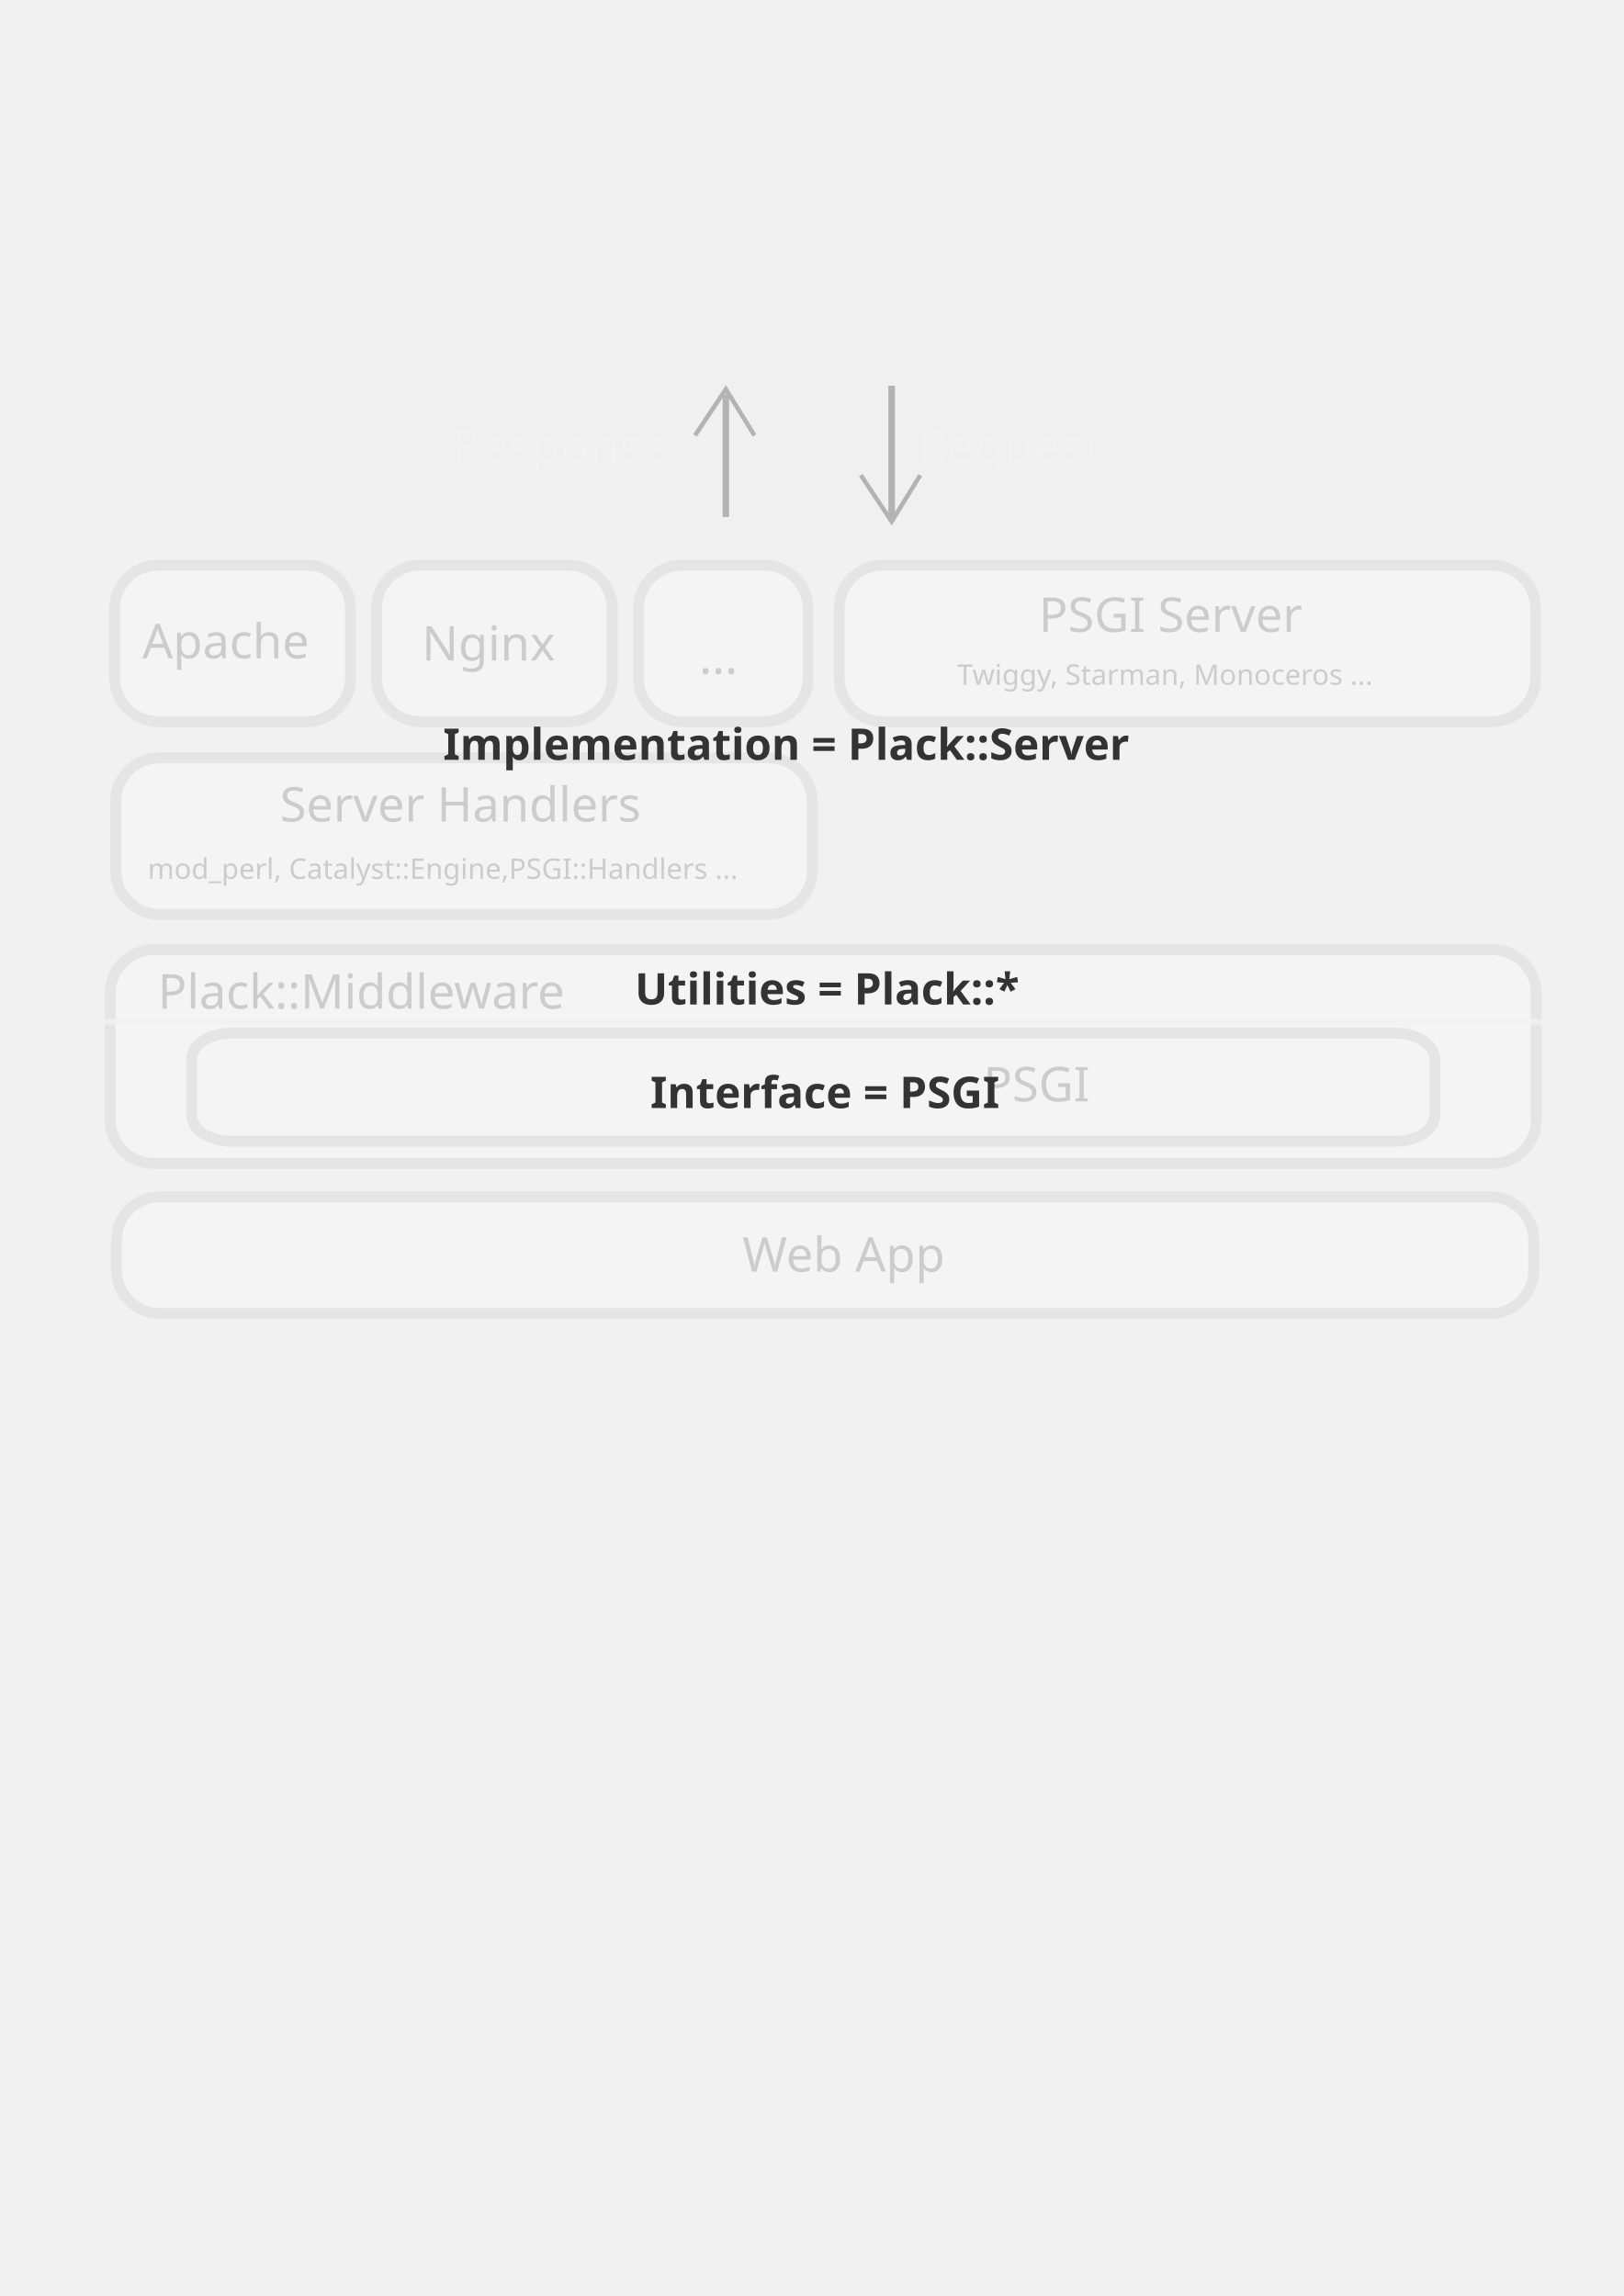
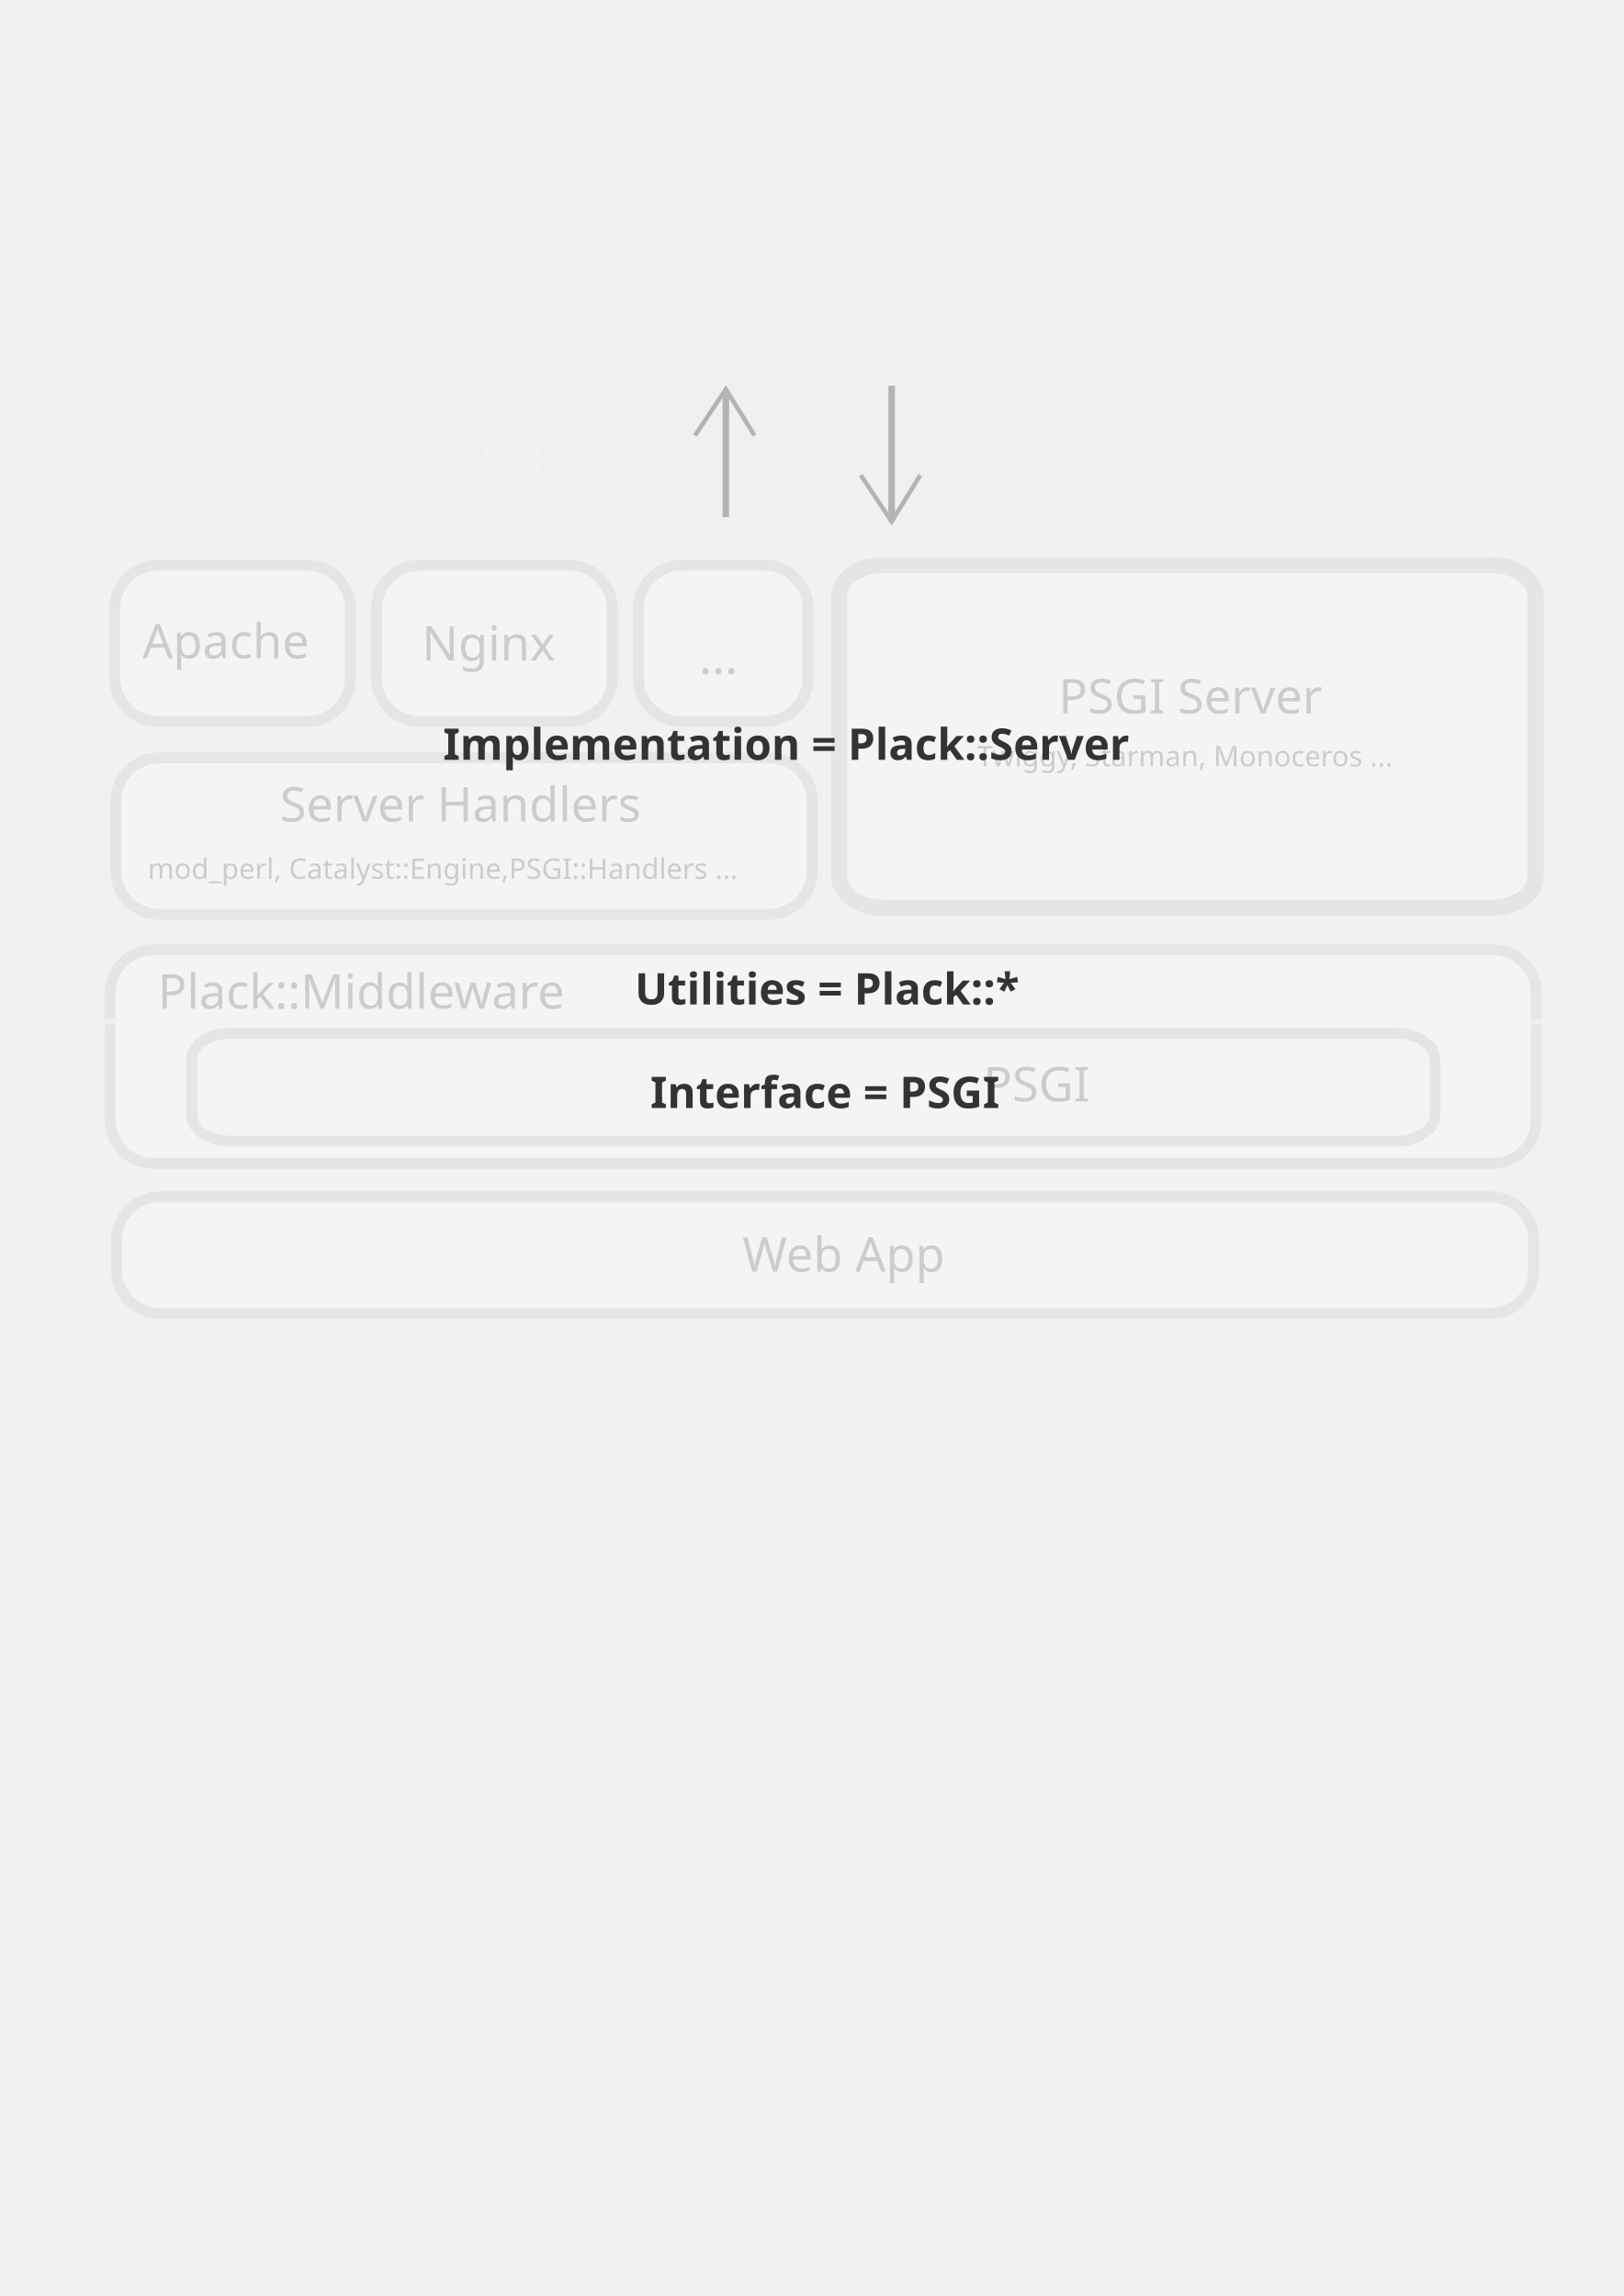
<svg xmlns="http://www.w3.org/2000/svg" width="744.094" height="1052.362" id="svg2" version="1.1">
  <defs id="defs4">
    <marker orient="auto" refY="0.0" refX="0.0" id="Arrow2Lend" style="overflow:visible;">
      <path id="path3786" style="fill-rule:evenodd;stroke-width:0.625;stroke-linejoin:round;" d="M 8.719,4.034 L -2.207,0.016 L 8.719,-4.002 C 6.973,-1.63 6.983,1.616 8.719,4.034 z " transform="scale(1.1) rotate(180) translate(1,0)" />
    </marker>
    <marker orient="auto" refY="0.0" refX="0.0" id="Arrow1Lend" style="overflow:visible;">
      <path id="path3768" d="M 0.0,0.0 L 5.0,-5.0 L -12.5,0.0 L 5.0,5.0 L 0.0,0.0 z " style="fill-rule:evenodd;stroke:#000000;stroke-width:1.0pt;" transform="scale(0.8) rotate(180) translate(12.5,0)" />
    </marker>
  </defs>
  <g id="layer1">
    <rect style="fill:none;fill-opacity:1;fill-rule:nonzero;stroke:none;stroke-width:2;stroke-linecap:butt;stroke-linejoin:miter;stroke-miterlimit:4;stroke-opacity:1;stroke-dasharray:none;stroke-dashoffset:0" id="rect4716" width="724.279" height="474.772" x="12.122" y="162.418" rx="20" ry="20" />
    <rect style="fill:#ffffff;fill-opacity:1;fill-rule:nonzero;stroke:#b3b3b3;stroke-width:5;stroke-linecap:butt;stroke-linejoin:miter;stroke-miterlimit:4;stroke-opacity:1;stroke-dasharray:none;stroke-dashoffset:0" id="rect2985" width="108.086" height="71.721" x="52.528" y="259.022" rx="20" ry="20" />
    <rect style="fill:#ffffff;fill-opacity:1;fill-rule:nonzero;stroke:#b3b3b3;stroke-width:5;stroke-linecap:butt;stroke-linejoin:miter;stroke-miterlimit:4;stroke-opacity:1;stroke-dasharray:none;stroke-dashoffset:0" id="rect4641" width="653.569" height="97.985" x="50.457" y="435.265" rx="20" ry="20" />
    <rect ry="11.919" rx="17.98" y="473.57" x="87.832" height="49.497" width="569.726" id="rect2987" style="fill:#ffffff;fill-opacity:1;fill-rule:nonzero;stroke:#b3b3b3;stroke-width:5;stroke-linecap:butt;stroke-linejoin:miter;stroke-miterlimit:4;stroke-opacity:1;stroke-dasharray:none;stroke-dashoffset:0" />
    <rect style="fill:#ffffff;fill-opacity:1;fill-rule:nonzero;stroke:#b3b3b3;stroke-width:5;stroke-linecap:butt;stroke-linejoin:miter;stroke-miterlimit:4;stroke-opacity:1;stroke-dasharray:none;stroke-dashoffset:0" id="rect4589" width="649.528" height="53.538" x="53.355" y="548.535" rx="20" ry="20" />
    <text xml:space="preserve" style="font-size:12px;font-style:normal;font-weight:normal;line-height:125%;letter-spacing:0px;word-spacing:0px;fill:#000000;fill-opacity:1;stroke:none;font-family:Sans" x="65.239" y="301.738" id="text4599">
      <tspan id="tspan4601" x="65.239" y="301.738" style="font-size:22px;font-style:normal;font-variant:normal;font-weight:normal;font-stretch:normal;text-align:start;line-height:125%;writing-mode:lr-tb;text-anchor:start;fill:#333333;font-family:Sans;-inkscape-font-specification:Sans">Apache</tspan>
    </text>
    <rect style="fill:#ffffff;fill-opacity:1;fill-rule:nonzero;stroke:#b3b3b3;stroke-width:5;stroke-linecap:butt;stroke-linejoin:miter;stroke-miterlimit:4;stroke-opacity:1;stroke-dasharray:none;stroke-dashoffset:0" id="rect4607" width="319.208" height="71.721" x="53.041" y="347.362" rx="20" ry="20" />
    <text id="text4625" y="376.55" x="128.289" style="font-size:12px;font-style:normal;font-weight:normal;line-height:125%;letter-spacing:0px;word-spacing:0px;fill:#000000;fill-opacity:1;stroke:none;font-family:Sans" xml:space="preserve">
      <tspan style="font-size:22px;font-style:normal;font-variant:normal;font-weight:normal;font-stretch:normal;text-align:start;line-height:125%;writing-mode:lr-tb;text-anchor:start;fill:#333333;font-family:Sans;-inkscape-font-specification:Sans" y="376.55" x="128.289" id="tspan4627">Server Handlers</tspan>
    </text>
    <text xml:space="preserve" style="font-size:13px;font-style:normal;font-variant:normal;font-weight:normal;font-stretch:normal;text-align:start;line-height:125%;letter-spacing:0px;word-spacing:0px;writing-mode:lr-tb;text-anchor:start;fill:#000000;fill-opacity:1;stroke:none;font-family:Sans;-inkscape-font-specification:Sans" x="67.68" y="402.814" id="text4629">
      <tspan id="tspan4631" x="67.68" y="402.814" style="font-size:13px;font-style:normal;font-variant:normal;font-weight:normal;font-stretch:normal;text-align:start;line-height:125%;writing-mode:lr-tb;text-anchor:start;fill:#333333;font-family:Sans;-inkscape-font-specification:Sans">mod_perl, Catalyst::Engine,PSGI::Handlers ... </tspan>
    </text>
    <text xml:space="preserve" style="font-size:12px;font-style:normal;font-weight:normal;line-height:125%;letter-spacing:0px;word-spacing:0px;fill:#000000;fill-opacity:1;stroke:none;font-family:Sans" x="450.569" y="504.799" id="text4633">
      <tspan id="tspan4635" x="450.569" y="504.799" style="font-size:22px;font-style:normal;font-variant:normal;font-weight:normal;font-stretch:normal;text-align:start;line-height:125%;writing-mode:lr-tb;text-anchor:start;fill:#333333;font-family:Sans;-inkscape-font-specification:Sans">PSGI</tspan>
    </text>
    <text id="text4637" y="582.844" x="340.239" style="font-size:12px;font-style:normal;font-weight:normal;line-height:125%;letter-spacing:0px;word-spacing:0px;fill:#000000;fill-opacity:1;stroke:none;font-family:Sans" xml:space="preserve">
      <tspan style="font-size:22px;font-style:normal;font-variant:normal;font-weight:normal;font-stretch:normal;text-align:start;line-height:125%;writing-mode:lr-tb;text-anchor:start;fill:#333333;font-family:Sans;-inkscape-font-specification:Sans" y="582.844" x="340.239" id="tspan4639">Web App</tspan>
    </text>
    <text id="text4643" y="462.291" x="72.31" style="font-size:12px;font-style:normal;font-weight:normal;line-height:125%;letter-spacing:0px;word-spacing:0px;fill:#000000;fill-opacity:1;stroke:none;font-family:Sans" xml:space="preserve">
      <tspan style="font-size:22px;font-style:normal;font-variant:normal;font-weight:normal;font-stretch:normal;text-align:start;line-height:125%;writing-mode:lr-tb;text-anchor:start;fill:#333333;font-family:Sans;-inkscape-font-specification:Sans" y="462.291" x="72.31" id="tspan4645">Plack::Middleware</tspan>
    </text>
    <rect style="fill:#f2f2f2;fill-opacity:0.802;fill-rule:nonzero;stroke:none" id="rect4761" width="702.056" height="41.416" x="28.284" y="428.088" rx="20" ry="20" />
    <path style="fill:#999999;stroke:#b3b3b3;stroke-width:3;stroke-linecap:butt;stroke-linejoin:miter;stroke-miterlimit:4;stroke-opacity:1;stroke-dasharray:none;marker-end:none" d="m 408.617,176.784 0,62.222" id="path2991" />
    <path style="fill:none;stroke:#b3b3b3;stroke-width:2;stroke-linecap:butt;stroke-linejoin:miter;stroke-miterlimit:4;stroke-opacity:1;stroke-dasharray:none" d="m 394.475,217.793 14.142,21.213 13.132,-21.213" id="path4575" />
    <path id="path4577" d="m 332.632,236.986 0,-56.246" style="fill:#999999;stroke:#b3b3b3;stroke-width:3;stroke-linecap:butt;stroke-linejoin:miter;stroke-miterlimit:4;stroke-opacity:1;stroke-dasharray:none;marker-end:none" />
    <path id="path4579" d="m 318.49,199.611 14.142,-21.213 13.132,21.213" style="fill:none;stroke:#b3b3b3;stroke-width:2;stroke-linecap:butt;stroke-linejoin:miter;stroke-miterlimit:4;stroke-opacity:1;stroke-dasharray:none" />
    <text id="text4677" y="212.54" x="420.406" style="font-size:12px;font-style:normal;font-weight:normal;line-height:125%;letter-spacing:0px;word-spacing:0px;fill:#f2f2f2;fill-opacity:1;stroke:none;font-family:Sans" xml:space="preserve">
      <tspan style="font-size:22px;font-style:normal;font-variant:normal;font-weight:normal;font-stretch:normal;text-align:start;line-height:125%;writing-mode:lr-tb;text-anchor:start;fill:#f2f2f2;font-family:Sans;-inkscape-font-specification:Sans" y="212.54" x="420.406" id="tspan4679">Request</tspan>
    </text>
    <text xml:space="preserve" style="font-size:12px;font-style:normal;font-weight:normal;line-height:125%;letter-spacing:0px;word-spacing:0px;fill:#f2f2f2;fill-opacity:1;stroke:none;font-family:Sans" x="206.695" y="212.54" id="text4681">
      <tspan id="tspan4683" x="206.695" y="212.54" style="font-size:22px;font-style:normal;font-variant:normal;font-weight:normal;font-stretch:normal;text-align:start;line-height:125%;writing-mode:lr-tb;text-anchor:start;fill:#f2f2f2;font-family:Sans;-inkscape-font-specification:Sans">Response</tspan>
    </text>
-     <rect ry="20" rx="20" y="259.022" x="384.528" height="71.721" width="319.208" id="rect4687" style="fill:#ffffff;fill-opacity:1;fill-rule:nonzero;stroke:#b3b3b3;stroke-width:5;stroke-linecap:butt;stroke-linejoin:miter;stroke-miterlimit:4;stroke-opacity:1;stroke-dasharray:none;stroke-dashoffset:0" />
-     <text id="text4689" y="289.616" x="476.031" style="font-size:12px;font-style:normal;font-weight:normal;line-height:125%;letter-spacing:0px;word-spacing:0px;fill:#000000;fill-opacity:1;stroke:none;font-family:Sans" xml:space="preserve">
-       <tspan style="font-size:22px;font-style:normal;font-variant:normal;font-weight:normal;font-stretch:normal;text-align:start;line-height:125%;writing-mode:lr-tb;text-anchor:start;fill:#333333;font-family:Sans;-inkscape-font-specification:Sans" y="289.616" x="476.031" id="tspan4691">PSGI Server</tspan>
+     <rect ry="14.501" rx="20" y="259.022" x="384.528" height="157.053" width="319.208" id="rect4687" style="fill:#ffffff;fill-opacity:1;fill-rule:nonzero;stroke:#b3b3b3;stroke-width:7.399;stroke-linecap:butt;stroke-linejoin:miter;stroke-miterlimit:4;stroke-opacity:1;stroke-dasharray:none;stroke-dashoffset:0" />
+     <text id="text4689" y="326.991" x="485.122" style="font-size:12px;font-style:normal;font-weight:normal;line-height:125%;letter-spacing:0px;word-spacing:0px;fill:#000000;fill-opacity:1;stroke:none;font-family:Sans" xml:space="preserve">
+       <tspan style="font-size:22px;font-style:normal;font-variant:normal;font-weight:normal;font-stretch:normal;text-align:start;line-height:125%;writing-mode:lr-tb;text-anchor:start;fill:#333333;font-family:Sans;-inkscape-font-specification:Sans" y="326.991" x="485.122" id="tspan4691">PSGI Server</tspan>
    </text>
-     <text xml:space="preserve" style="font-size:13px;font-style:normal;font-variant:normal;font-weight:normal;font-stretch:normal;text-align:start;line-height:125%;letter-spacing:0px;word-spacing:0px;writing-mode:lr-tb;text-anchor:start;fill:#000000;fill-opacity:1;stroke:none;font-family:Sans;-inkscape-font-specification:Sans" x="438.655" y="313.859" id="text4693">
-       <tspan id="tspan4695" x="438.655" y="313.859" style="font-size:13px;font-style:normal;font-variant:normal;font-weight:normal;font-stretch:normal;text-align:start;line-height:125%;writing-mode:lr-tb;text-anchor:start;fill:#333333;font-family:Sans;-inkscape-font-specification:Sans">Twiggy, Starman, Monoceros ...</tspan>
+     <text xml:space="preserve" style="font-size:13px;font-style:normal;font-variant:normal;font-weight:normal;font-stretch:normal;text-align:start;line-height:125%;letter-spacing:0px;word-spacing:0px;writing-mode:lr-tb;text-anchor:start;fill:#000000;fill-opacity:1;stroke:none;font-family:Sans;-inkscape-font-specification:Sans" x="447.746" y="351.235" id="text4693">
+       <tspan id="tspan4695" x="447.746" y="351.235" style="font-size:13px;font-style:normal;font-variant:normal;font-weight:normal;font-stretch:normal;text-align:start;line-height:125%;writing-mode:lr-tb;text-anchor:start;fill:#333333;font-family:Sans;-inkscape-font-specification:Sans">Twiggy, Starman, Monoceros ...</tspan>
    </text>
    <rect ry="20" rx="20" y="259.022" x="172.528" height="71.721" width="108.086" id="rect4718" style="fill:#ffffff;fill-opacity:1;fill-rule:nonzero;stroke:#b3b3b3;stroke-width:5;stroke-linecap:butt;stroke-linejoin:miter;stroke-miterlimit:4;stroke-opacity:1;stroke-dasharray:none;stroke-dashoffset:0" />
    <text id="text4720" y="302.748" x="193.32" style="font-size:12px;font-style:normal;font-weight:normal;line-height:125%;letter-spacing:0px;word-spacing:0px;fill:#000000;fill-opacity:1;stroke:none;font-family:Sans" xml:space="preserve">
      <tspan style="font-size:22px;font-style:normal;font-variant:normal;font-weight:normal;font-stretch:normal;text-align:start;line-height:125%;writing-mode:lr-tb;text-anchor:start;fill:#333333;font-family:Sans;-inkscape-font-specification:Sans" y="302.748" x="193.32" id="tspan4722">Nginx</tspan>
    </text>
    <rect style="fill:#ffffff;fill-opacity:1;fill-rule:nonzero;stroke:#b3b3b3;stroke-width:5;stroke-linecap:butt;stroke-linejoin:miter;stroke-miterlimit:4;stroke-opacity:1;stroke-dasharray:none;stroke-dashoffset:0" id="rect4724" width="77.782" height="71.721" x="292.528" y="259.022" rx="20" ry="20" />
    <text xml:space="preserve" style="font-size:12px;font-style:normal;font-weight:normal;line-height:125%;letter-spacing:0px;word-spacing:0px;fill:#000000;fill-opacity:1;stroke:none;font-family:Sans" x="320.391" y="308.809" id="text4726">
      <tspan id="tspan4728" x="320.391" y="308.809" style="font-size:22px;font-style:normal;font-variant:normal;font-weight:normal;font-stretch:normal;text-align:start;line-height:125%;writing-mode:lr-tb;text-anchor:start;fill:#333333;font-family:Sans;-inkscape-font-specification:Sans">...</tspan>
    </text>
-     <rect style="fill:#f2f2f2;fill-opacity:0.802;fill-rule:nonzero;stroke:none" id="rect4749" width="702.056" height="177.787" x="28.284" y="248.281" rx="20" ry="20" />
+     <rect style="fill:#f2f2f2;fill-opacity:0.802;fill-rule:nonzero;stroke:none" id="rect4749" width="702.056" height="177.787" x="28.284" y="247.271" rx="20" ry="20" />
    <text xml:space="preserve" style="font-size:20px;font-style:normal;font-variant:normal;font-weight:bold;font-stretch:normal;text-align:start;line-height:125%;letter-spacing:0px;word-spacing:0px;writing-mode:lr-tb;text-anchor:start;fill:#000000;fill-opacity:1;stroke:none;font-family:Sans;-inkscape-font-specification:Sans Bold" x="203.041" y="348.266" id="text4751">
      <tspan id="tspan4753" x="203.041" y="348.266" style="font-size:20px;font-style:normal;font-variant:normal;font-weight:bold;font-stretch:normal;text-align:start;line-height:125%;writing-mode:lr-tb;text-anchor:start;fill:#333333;font-family:Sans;-inkscape-font-specification:Sans Bold">Implementation = Plack::Server</tspan>
    </text>
    <rect ry="20" rx="20" y="542.738" x="32.325" height="66.67" width="702.056" id="rect4771" style="fill:#f2f2f2;fill-opacity:0.802;fill-rule:nonzero;stroke:none" />
    <rect style="fill:#f2f2f2;fill-opacity:0.802;fill-rule:nonzero;stroke:none" id="rect4773" width="697.005" height="70.711" x="30.305" y="466.976" rx="20" ry="20" />
    <text id="text4757" y="507.87" x="297.995" style="font-size:20px;font-style:normal;font-variant:normal;font-weight:bold;font-stretch:normal;text-align:start;line-height:125%;letter-spacing:0px;word-spacing:0px;writing-mode:lr-tb;text-anchor:start;fill:#000000;fill-opacity:1;stroke:none;font-family:Sans;-inkscape-font-specification:Sans Bold" xml:space="preserve">
      <tspan style="font-size:20px;font-style:normal;font-variant:normal;font-weight:bold;font-stretch:normal;text-align:start;line-height:125%;writing-mode:lr-tb;text-anchor:start;fill:#333333;font-family:Sans;-inkscape-font-specification:Sans Bold" y="507.87" x="297.995" id="tspan4759">Interface = PSGI</tspan>
    </text>
    <text xml:space="preserve" style="font-size:20px;font-style:normal;font-variant:normal;font-weight:bold;font-stretch:normal;text-align:start;line-height:125%;letter-spacing:0px;word-spacing:0px;writing-mode:lr-tb;text-anchor:start;fill:#000000;fill-opacity:1;stroke:none;font-family:Sans;-inkscape-font-specification:Sans Bold" x="290.924" y="460.393" id="text4763">
      <tspan id="tspan4765" x="290.924" y="460.393" style="font-size:20px;font-style:normal;font-variant:normal;font-weight:bold;font-stretch:normal;text-align:start;line-height:125%;writing-mode:lr-tb;text-anchor:start;fill:#333333;font-family:Sans;-inkscape-font-specification:Sans Bold">Utilities = Plack::*</tspan>
    </text>
  </g>
</svg>
